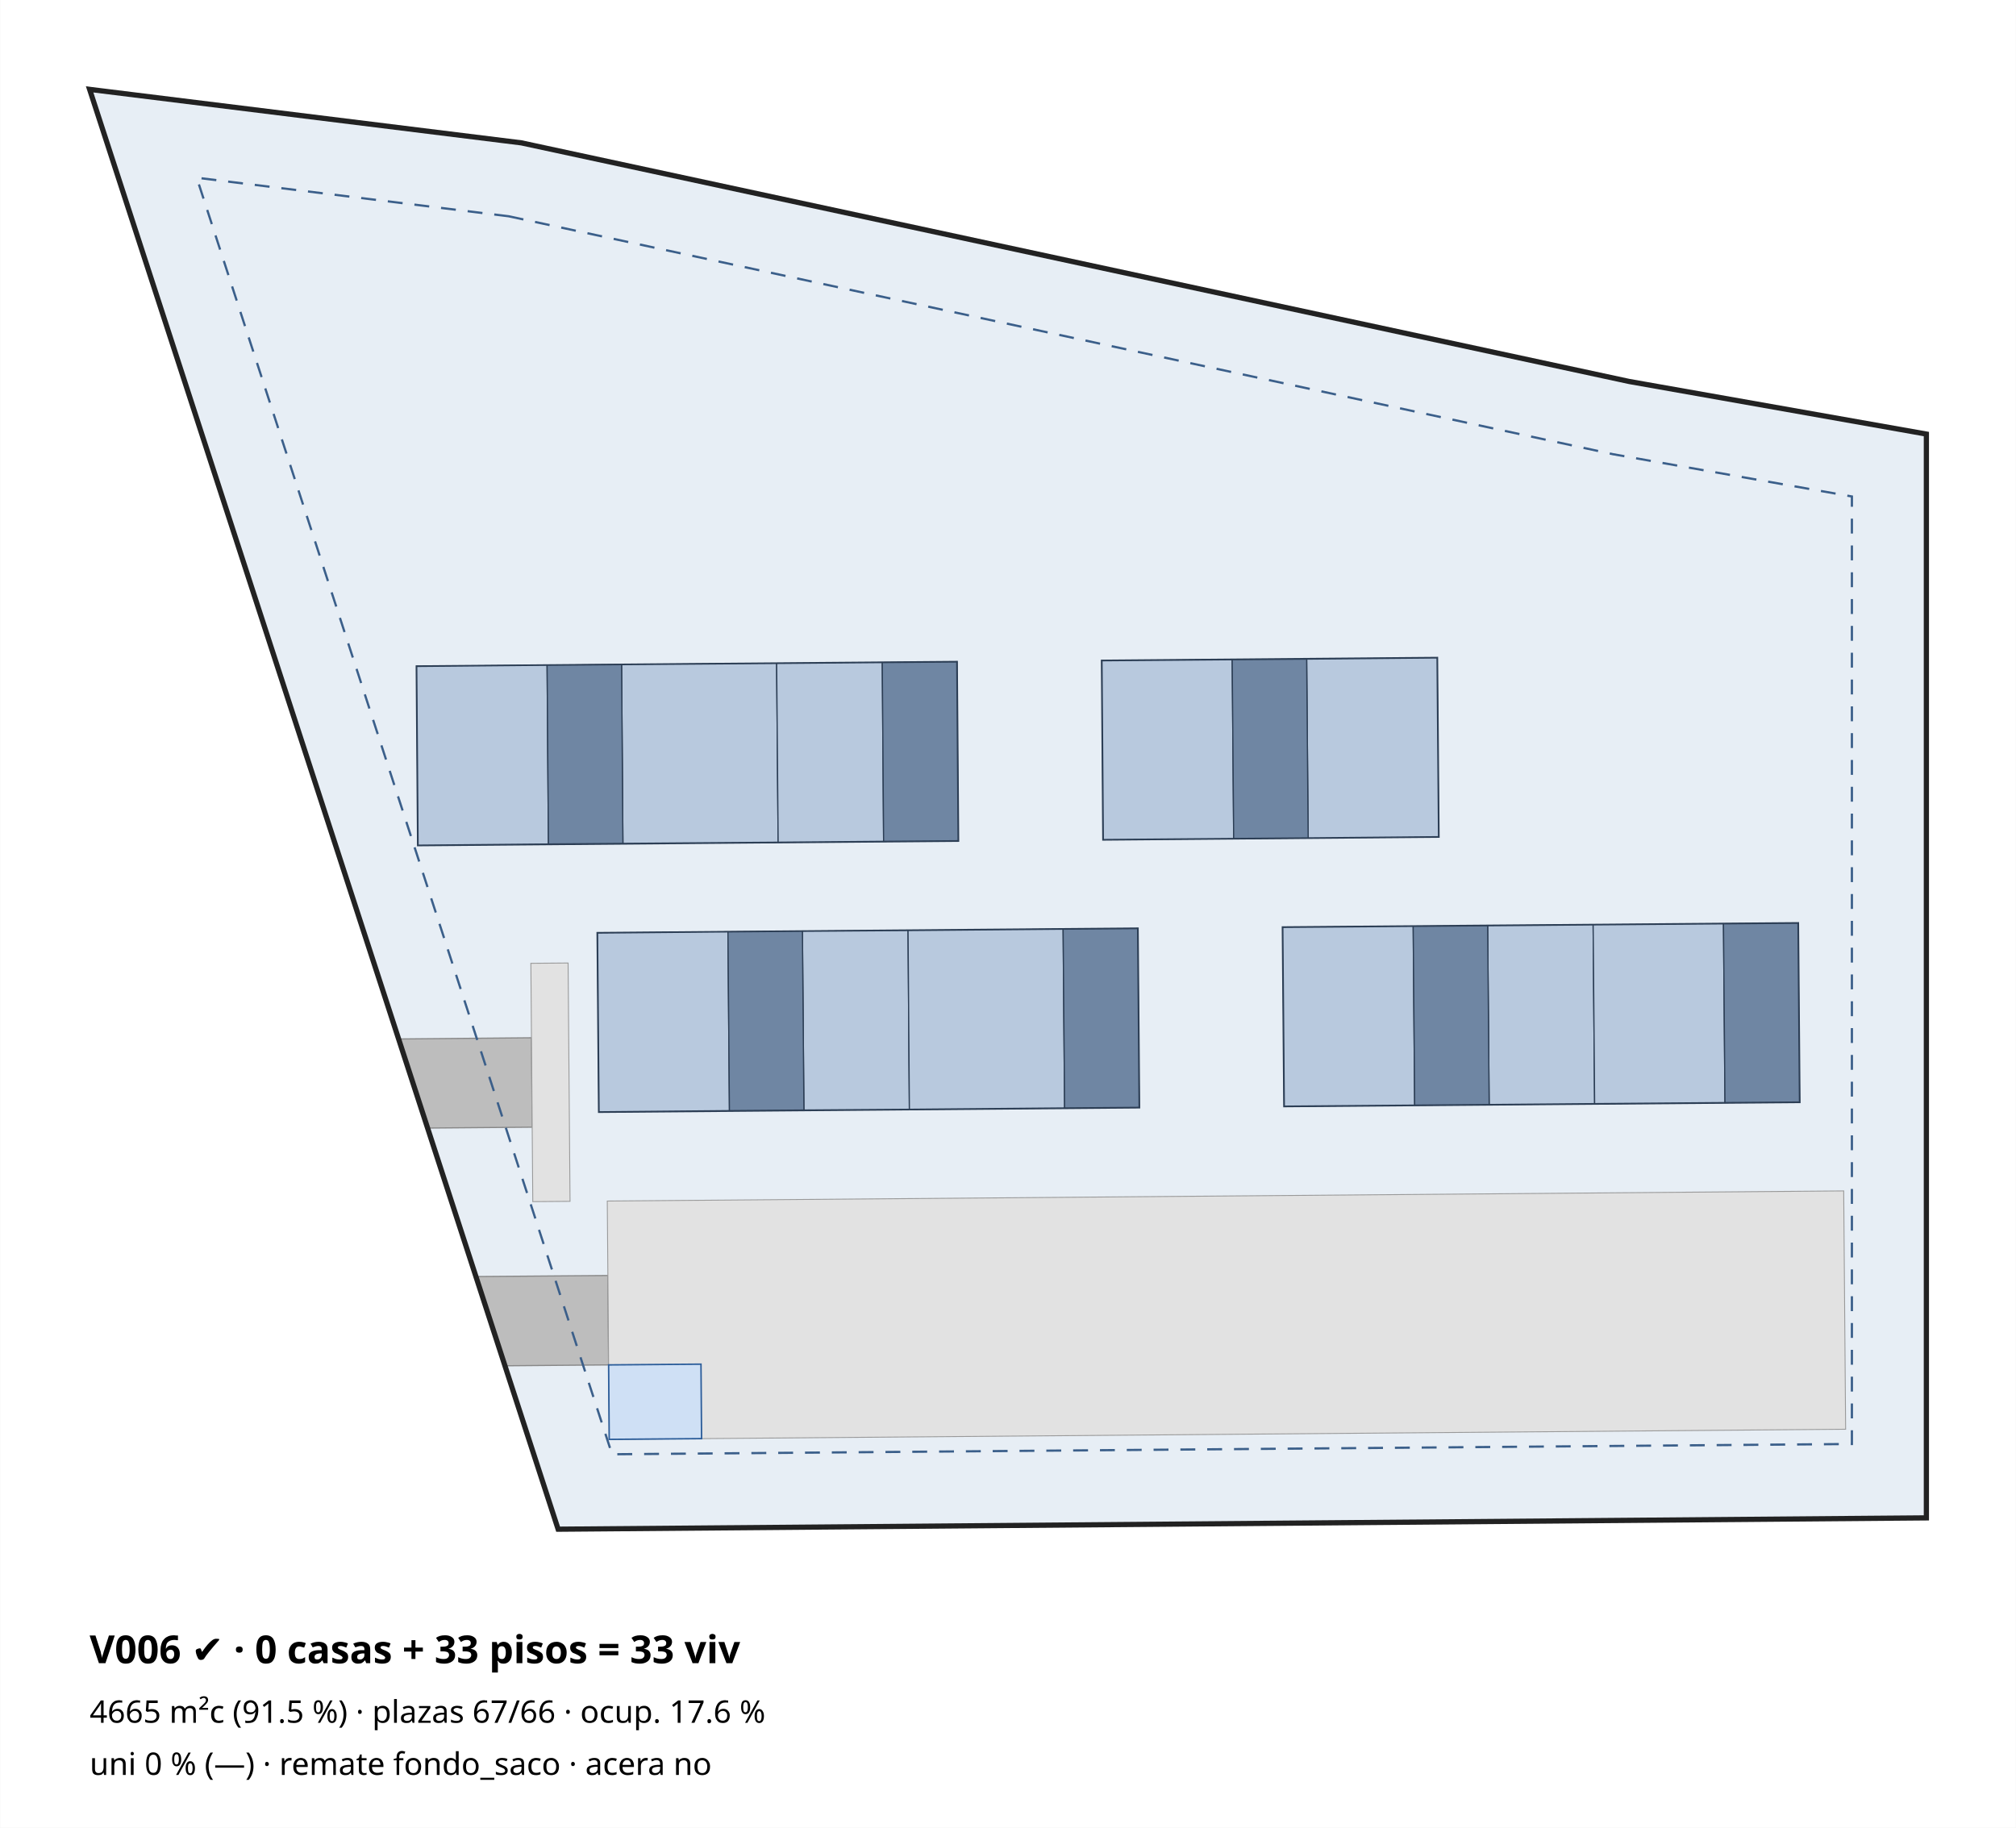
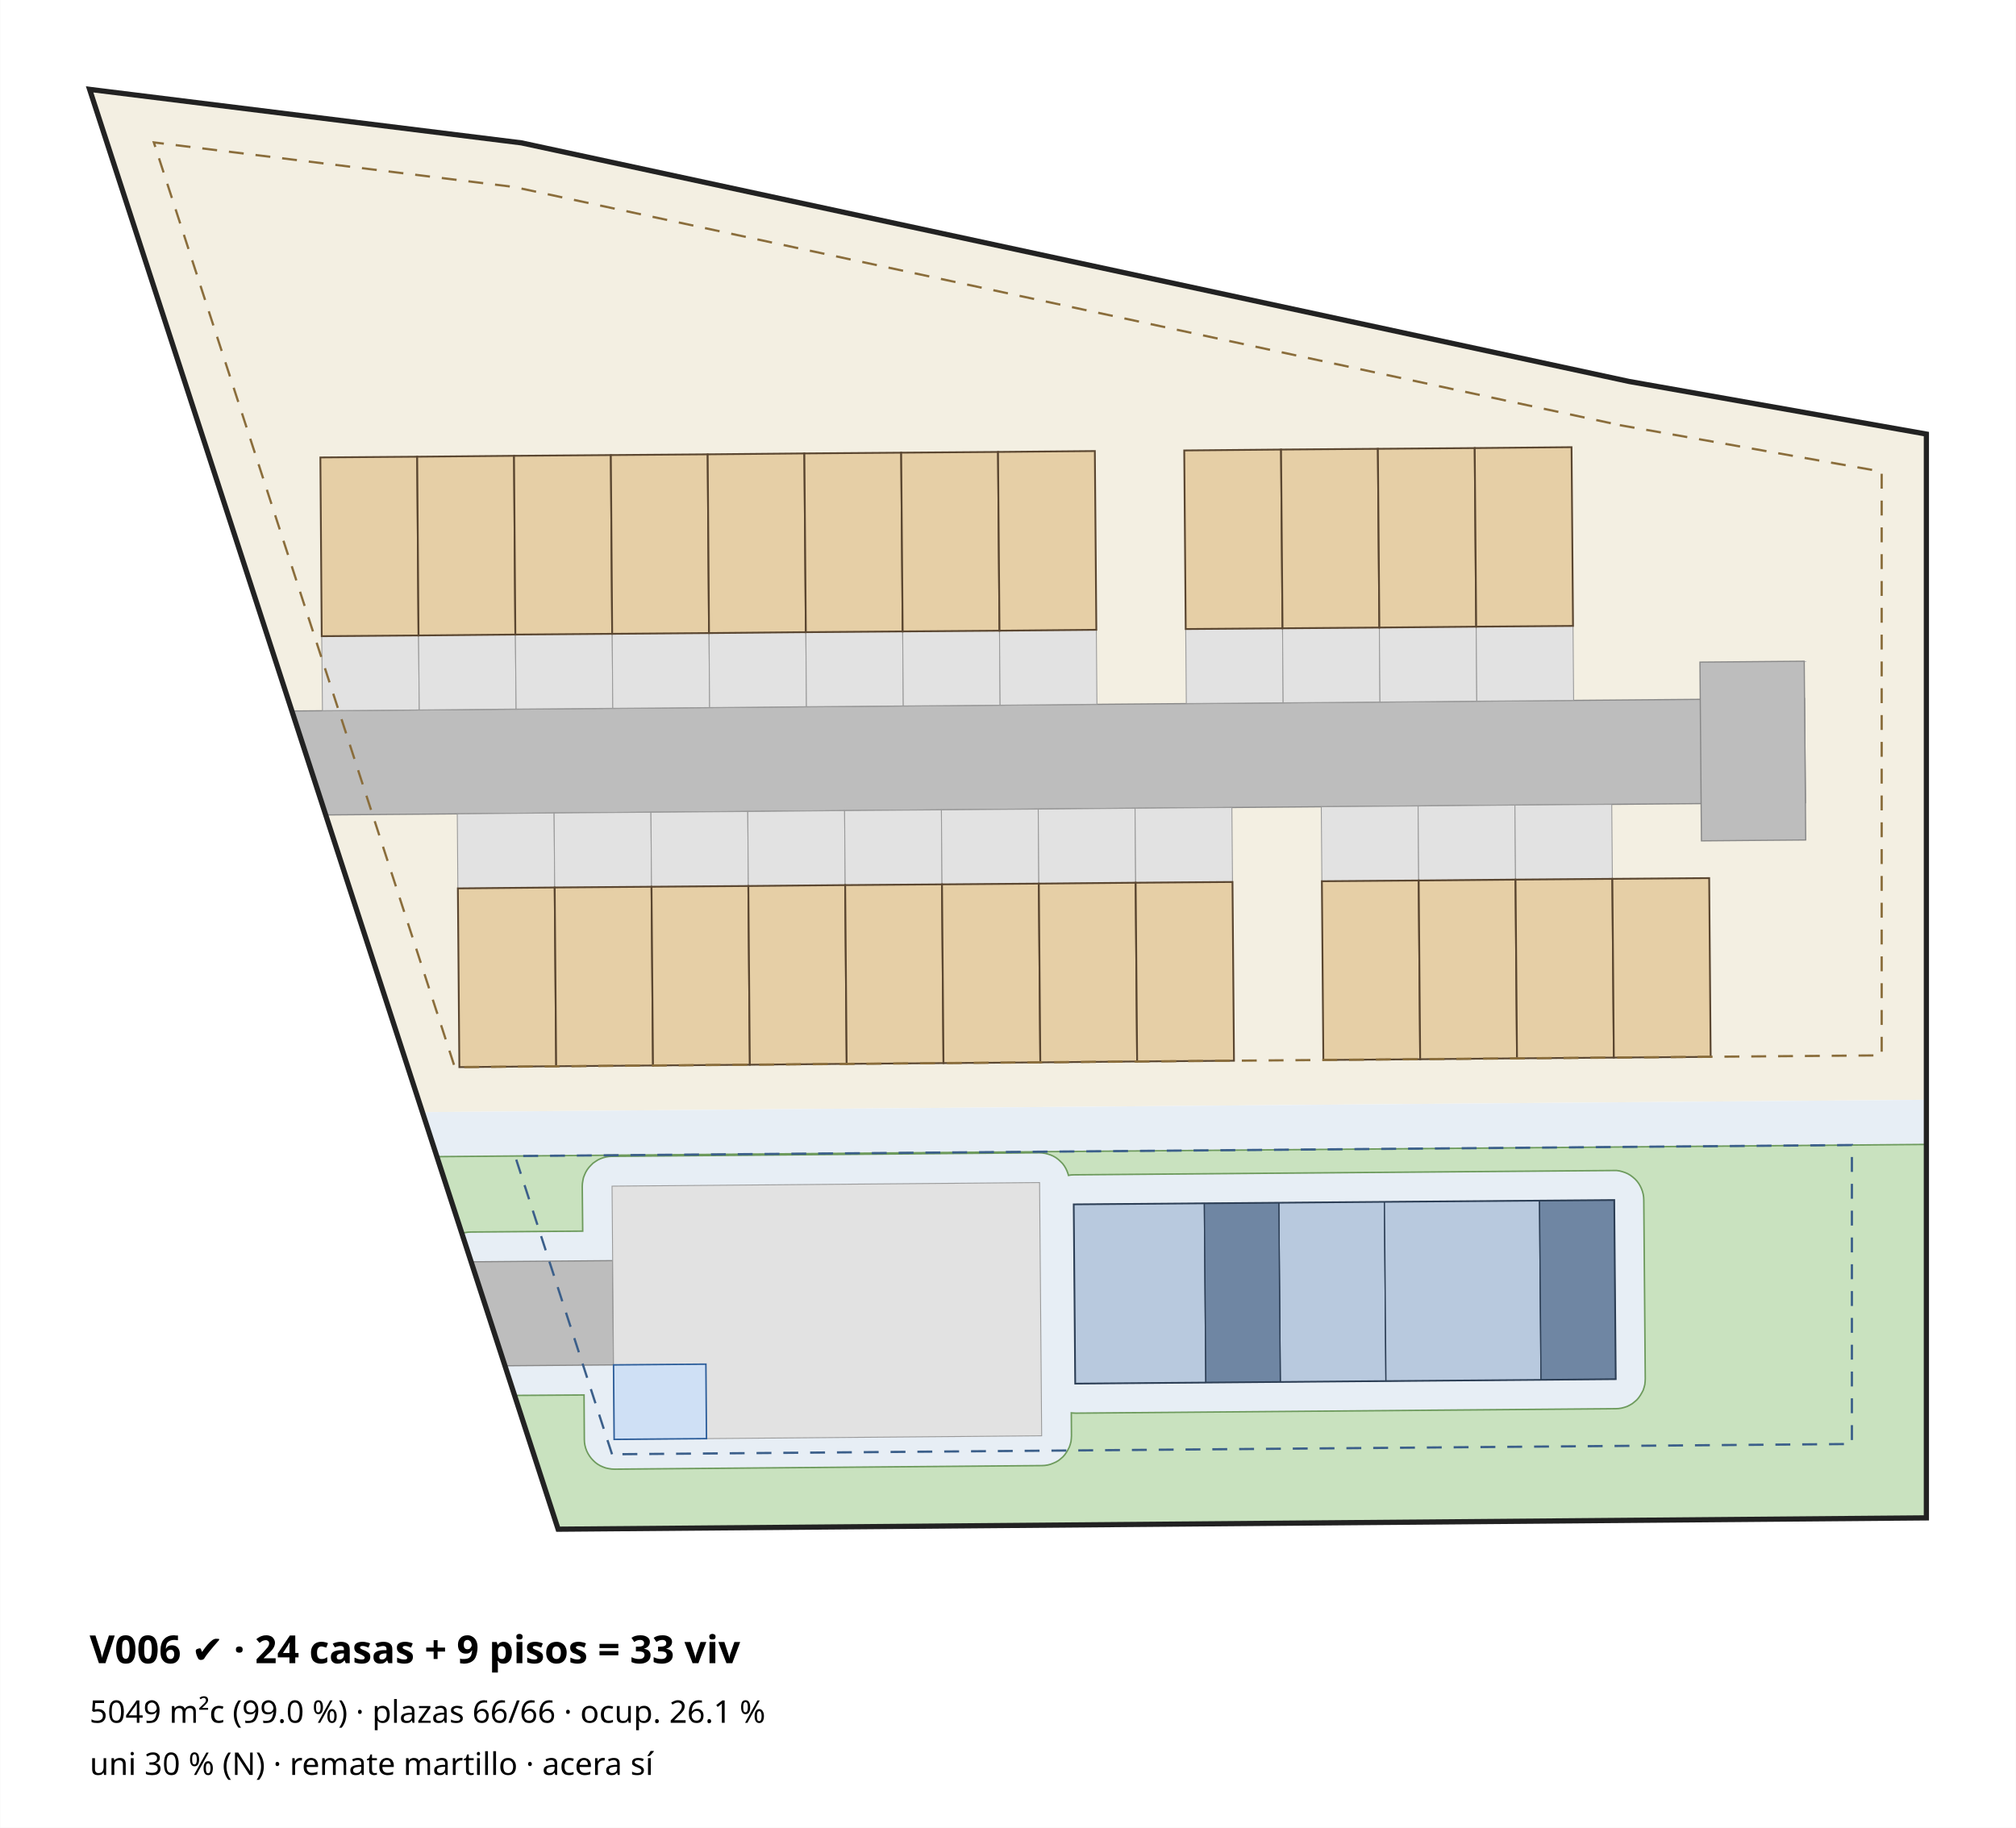
<svg xmlns="http://www.w3.org/2000/svg" viewBox="0 0 135.3 122.7" width="1082" height="981" font-family="sans-serif">
  <rect width="100%" height="100%" fill="#fff" />
  <g>
-     <path d="M129.30,29.14 L129.30,101.90 L37.45,102.66 L6.00,6.00 L34.98,9.59 L109.35,25.61 L129.30,29.14 Z" fill="#e7eef5" stroke="none" stroke-width="0" />
-     <path d="M31.93,85.70 L40.79,85.63 L40.84,91.63 L33.88,91.69 L31.93,85.70 Z" fill="#bdbdbd" stroke="#888" stroke-width="0.08" />
-     <path d="M26.74,69.75 L35.66,69.67 L35.71,75.67 L28.69,75.73 L26.74,69.75 Z" fill="#bdbdbd" stroke="#888" stroke-width="0.08" />
-     <path d="M123.88,95.95 L123.75,79.95 L40.75,80.63 L40.88,96.63 L123.88,95.95 Z" fill="#e2e2e2" stroke="#999" stroke-width="0.06" />
-     <path d="M38.25,80.65 L38.12,64.65 L35.62,64.67 L35.75,80.67 L38.25,80.65 Z" fill="#e2e2e2" stroke="#999" stroke-width="0.06" />
-     <path d="M47.08,96.58 L47.04,91.58 L40.84,91.63 L40.88,96.63 L47.08,96.58 Z" fill="#cfe0f5" stroke="#2c5d9a" stroke-width="0.1" />
-     <path d="M76.45,74.34 L76.35,62.34 L40.10,62.64 L40.20,74.64 L76.45,74.34 Z" fill="#9fb4cc" stroke="#2c3e55" stroke-width="0.15" />
-     <path d="M120.78,73.98 L120.68,61.98 L86.10,62.26 L86.20,74.26 L120.78,73.98 Z" fill="#9fb4cc" stroke="#2c3e55" stroke-width="0.15" />
-     <path d="M64.30,56.44 L64.21,44.44 L27.96,44.74 L28.05,56.74 L64.30,56.44 Z" fill="#9fb4cc" stroke="#2c3e55" stroke-width="0.15" />
-     <path d="M96.55,56.17 L96.45,44.17 L73.96,44.36 L74.05,56.36 L96.55,56.17 Z" fill="#9fb4cc" stroke="#2c3e55" stroke-width="0.15" />
-     <path d="M48.95,74.56 L48.85,62.56 L40.10,62.64 L40.20,74.64 L48.95,74.56 Z" fill="#b8c9de" stroke="#2c3e55" stroke-width="0.08" />
-     <path d="M61.03,74.47 L60.94,62.47 L53.85,62.52 L53.95,74.52 L61.03,74.47 Z" fill="#b8c9de" stroke="#2c3e55" stroke-width="0.08" />
-     <path d="M71.45,74.38 L71.35,62.38 L60.94,62.47 L61.03,74.47 L71.45,74.38 Z" fill="#b8c9de" stroke="#2c3e55" stroke-width="0.08" />
-     <path d="M94.95,74.19 L94.85,62.19 L86.10,62.26 L86.20,74.26 L94.95,74.19 Z" fill="#b8c9de" stroke="#2c3e55" stroke-width="0.08" />
-     <path d="M107.03,74.09 L106.93,62.09 L99.85,62.15 L99.95,74.15 L107.03,74.09 Z" fill="#b8c9de" stroke="#2c3e55" stroke-width="0.08" />
-     <path d="M115.78,74.02 L115.68,62.02 L106.93,62.09 L107.03,74.09 L115.78,74.02 Z" fill="#b8c9de" stroke="#2c3e55" stroke-width="0.08" />
-     <path d="M36.80,56.66 L36.71,44.66 L27.96,44.74 L28.05,56.74 L36.80,56.66 Z" fill="#b8c9de" stroke="#2c3e55" stroke-width="0.08" />
-     <path d="M52.22,56.54 L52.12,44.54 L41.71,44.62 L41.80,56.62 L52.22,56.54 Z" fill="#b8c9de" stroke="#2c3e55" stroke-width="0.08" />
-     <path d="M59.30,56.48 L59.21,44.48 L52.12,44.54 L52.22,56.54 L59.30,56.48 Z" fill="#b8c9de" stroke="#2c3e55" stroke-width="0.08" />
-     <path d="M82.80,56.29 L82.70,44.29 L73.96,44.36 L74.05,56.36 L82.80,56.29 Z" fill="#b8c9de" stroke="#2c3e55" stroke-width="0.08" />
-     <path d="M96.55,56.17 L96.45,44.17 L87.70,44.25 L87.80,56.25 L96.55,56.17 Z" fill="#b8c9de" stroke="#2c3e55" stroke-width="0.08" />
-     <path d="M53.95,74.52 L53.85,62.52 L48.85,62.56 L48.95,74.56 L53.95,74.52 Z" fill="#6f86a3" stroke="#2c3e55" stroke-width="0.08" />
-     <path d="M76.45,74.34 L76.35,62.34 L71.35,62.38 L71.45,74.38 L76.45,74.34 Z" fill="#6f86a3" stroke="#2c3e55" stroke-width="0.08" />
-     <path d="M99.95,74.15 L99.85,62.15 L94.85,62.19 L94.95,74.19 L99.95,74.15 Z" fill="#6f86a3" stroke="#2c3e55" stroke-width="0.08" />
-     <path d="M120.78,73.98 L120.68,61.98 L115.68,62.02 L115.78,74.02 L120.78,73.98 Z" fill="#6f86a3" stroke="#2c3e55" stroke-width="0.08" />
-     <path d="M41.80,56.62 L41.71,44.62 L36.71,44.66 L36.80,56.66 L41.80,56.62 Z" fill="#6f86a3" stroke="#2c3e55" stroke-width="0.08" />
-     <path d="M64.30,56.44 L64.21,44.44 L59.21,44.48 L59.30,56.48 L64.30,56.44 Z" fill="#6f86a3" stroke="#2c3e55" stroke-width="0.08" />
-     <path d="M87.80,56.25 L87.70,44.25 L82.70,44.29 L82.80,56.29 L87.80,56.25 Z" fill="#6f86a3" stroke="#2c3e55" stroke-width="0.08" />
-     <path d="M34.14,14.52 L108.30,30.50 L108.39,30.51 L108.48,30.53 L124.30,33.33 L124.30,96.94 L41.07,97.63 L13.19,11.93 L34.14,14.52 Z" fill="none" stroke="#3b5f8a" stroke-width="0.15" stroke-dasharray="1,0.8" />
+     <path d="M129.30,73.83 L28.34,74.66 L6.00,6.00 L34.98,9.59 L109.35,25.61 L129.30,29.14 L129.30,73.83 Z" fill="#f3efe2" stroke="none" stroke-width="0" />
+     <path d="M129.30,101.90 L37.45,102.66 L28.34,74.66 L129.30,73.83 L129.30,101.90 Z" fill="#e7eef5" stroke="none" stroke-width="0" />
+     <path d="M34.53,93.68 L39.19,93.65 L39.21,96.65 L39.22,96.84 L39.25,97.03 L39.30,97.22 L39.37,97.41 L39.46,97.59 L39.56,97.75 L39.68,97.91 L39.81,98.05 L39.96,98.19 L40.11,98.30 L40.28,98.40 L40.46,98.48 L40.65,98.55 L40.84,98.59 L41.03,98.62 L41.23,98.63 L69.93,98.39 L70.12,98.38 L70.32,98.35 L70.51,98.30 L70.69,98.23 L70.87,98.15 L71.04,98.05 L71.19,97.93 L71.34,97.80 L71.47,97.65 L71.58,97.49 L71.68,97.32 L71.77,97.14 L71.83,96.96 L71.88,96.77 L71.90,96.57 L71.91,96.38 L71.90,94.85 L72.00,94.86 L72.20,94.87 L108.45,94.57 L108.64,94.56 L108.84,94.53 L109.03,94.48 L109.21,94.42 L109.39,94.33 L109.56,94.23 L109.71,94.11 L109.86,93.98 L109.99,93.83 L110.10,93.67 L110.20,93.50 L110.29,93.33 L110.35,93.14 L110.40,92.95 L110.42,92.75 L110.43,92.56 L110.33,80.56 L110.32,80.36 L110.29,80.17 L110.24,79.98 L110.17,79.79 L110.09,79.62 L109.99,79.45 L109.87,79.29 L109.74,79.15 L109.59,79.02 L109.43,78.90 L109.26,78.80 L109.08,78.72 L108.90,78.66 L108.71,78.61 L108.51,78.58 L108.32,78.58 L72.07,78.87 L71.87,78.88 L71.71,78.91 L71.68,78.80 L71.61,78.61 L71.53,78.44 L71.43,78.27 L71.31,78.11 L71.17,77.97 L71.03,77.84 L70.87,77.72 L70.70,77.62 L70.52,77.54 L70.34,77.48 L70.15,77.43 L69.95,77.40 L69.76,77.39 L41.06,77.63 L40.86,77.64 L40.67,77.67 L40.48,77.72 L40.29,77.79 L40.12,77.87 L39.95,77.98 L39.79,78.09 L39.65,78.23 L39.52,78.37 L39.40,78.53 L39.30,78.70 L39.22,78.88 L39.15,79.06 L39.11,79.26 L39.08,79.45 L39.07,79.65 L39.10,82.65 L31.59,82.71 L31.40,82.72 L31.20,82.75 L31.01,82.80 L30.99,82.81 L29.31,77.65 L129.30,76.83 L129.30,101.90 L37.45,102.66 L34.53,93.68 Z" fill="#c9e2bf" stroke="#6d9a5c" stroke-width="0.1" />
+     <path d="M19.58,47.73 L121.12,46.89 L121.18,53.89 L21.85,54.71 L19.58,47.73 Z" fill="#bdbdbd" stroke="#888" stroke-width="0.08" />
+     <path d="M114.20,56.45 L114.10,44.45 L121.10,44.39 L121.20,56.39 L114.20,56.45 Z" fill="#bdbdbd" stroke="#888" stroke-width="0.08" />
+     <path d="M31.61,84.71 L41.11,84.63 L41.17,91.63 L33.88,91.69 L31.61,84.71 Z" fill="#bdbdbd" stroke="#888" stroke-width="0.08" />
+     <path d="M69.91,96.39 L69.77,79.39 L41.07,79.63 L41.21,96.63 L69.91,96.39 Z" fill="#e2e2e2" stroke="#999" stroke-width="0.06" />
+     <path d="M47.41,96.58 L47.37,91.58 L41.17,91.63 L41.21,96.63 L47.41,96.58 Z" fill="#cfe0f5" stroke="#2c5d9a" stroke-width="0.1" />
+     <path d="M37.22,59.58 L37.18,54.58 L30.68,54.64 L30.72,59.64 L37.22,59.58 Z" fill="#e2e2e2" stroke="#999" stroke-width="0.06" />
+     <path d="M28.13,47.66 L28.08,42.66 L21.58,42.71 L21.63,47.71 L28.13,47.66 Z" fill="#e2e2e2" stroke="#999" stroke-width="0.06" />
+     <path d="M43.72,59.53 L43.68,54.53 L37.18,54.58 L37.22,59.58 L43.72,59.53 Z" fill="#e2e2e2" stroke="#999" stroke-width="0.06" />
+     <path d="M34.63,47.60 L34.58,42.60 L28.08,42.66 L28.13,47.66 L34.63,47.60 Z" fill="#e2e2e2" stroke="#999" stroke-width="0.06" />
+     <path d="M50.22,59.48 L50.18,54.48 L43.68,54.53 L43.72,59.53 L50.22,59.48 Z" fill="#e2e2e2" stroke="#999" stroke-width="0.06" />
+     <path d="M41.12,47.55 L41.08,42.55 L34.58,42.60 L34.63,47.60 L41.12,47.55 Z" fill="#e2e2e2" stroke="#999" stroke-width="0.06" />
+     <path d="M56.72,59.42 L56.68,54.42 L50.18,54.48 L50.22,59.48 L56.72,59.42 Z" fill="#e2e2e2" stroke="#999" stroke-width="0.06" />
+     <path d="M47.62,47.50 L47.58,42.50 L41.08,42.55 L41.12,47.55 L47.62,47.50 Z" fill="#e2e2e2" stroke="#999" stroke-width="0.06" />
+     <path d="M63.22,59.37 L63.18,54.37 L56.68,54.42 L56.72,59.42 L63.22,59.37 Z" fill="#e2e2e2" stroke="#999" stroke-width="0.06" />
+     <path d="M54.12,47.44 L54.08,42.44 L47.58,42.50 L47.62,47.50 L54.12,47.44 Z" fill="#e2e2e2" stroke="#999" stroke-width="0.06" />
+     <path d="M69.72,59.32 L69.68,54.32 L63.18,54.37 L63.22,59.37 L69.72,59.32 Z" fill="#e2e2e2" stroke="#999" stroke-width="0.06" />
+     <path d="M60.62,47.39 L60.58,42.39 L54.08,42.44 L54.12,47.44 L60.62,47.39 Z" fill="#e2e2e2" stroke="#999" stroke-width="0.06" />
+     <path d="M76.22,59.26 L76.18,54.26 L69.68,54.32 L69.72,59.32 L76.22,59.26 Z" fill="#e2e2e2" stroke="#999" stroke-width="0.06" />
+     <path d="M67.12,47.34 L67.08,42.34 L60.58,42.39 L60.62,47.39 L67.12,47.34 Z" fill="#e2e2e2" stroke="#999" stroke-width="0.06" />
+     <path d="M82.72,59.21 L82.68,54.21 L76.18,54.26 L76.22,59.26 L82.72,59.21 Z" fill="#e2e2e2" stroke="#999" stroke-width="0.06" />
+     <path d="M73.62,47.28 L73.58,42.28 L67.08,42.34 L67.12,47.34 L73.62,47.28 Z" fill="#e2e2e2" stroke="#999" stroke-width="0.06" />
+     <path d="M95.22,59.11 L95.18,54.11 L88.68,54.16 L88.72,59.16 L95.22,59.11 Z" fill="#e2e2e2" stroke="#999" stroke-width="0.06" />
+     <path d="M86.12,47.18 L86.08,42.18 L79.58,42.23 L79.62,47.23 L86.12,47.18 Z" fill="#e2e2e2" stroke="#999" stroke-width="0.06" />
+     <path d="M101.72,59.05 L101.68,54.05 L95.18,54.11 L95.22,59.11 L101.72,59.05 Z" fill="#e2e2e2" stroke="#999" stroke-width="0.06" />
+     <path d="M92.62,47.13 L92.58,42.13 L86.08,42.18 L86.12,47.18 L92.62,47.13 Z" fill="#e2e2e2" stroke="#999" stroke-width="0.06" />
+     <path d="M108.22,59.00 L108.18,54.00 L101.68,54.05 L101.72,59.05 L108.22,59.00 Z" fill="#e2e2e2" stroke="#999" stroke-width="0.06" />
+     <path d="M99.12,47.07 L99.08,42.07 L92.58,42.13 L92.62,47.13 L99.12,47.07 Z" fill="#e2e2e2" stroke="#999" stroke-width="0.06" />
+     <path d="M105.62,47.02 L105.58,42.02 L99.08,42.07 L99.12,47.07 L105.62,47.02 Z" fill="#e2e2e2" stroke="#999" stroke-width="0.06" />
+     <path d="M37.32,71.58 L37.22,59.58 L30.72,59.64 L30.82,71.64 L37.32,71.58 Z" fill="#e6cfa6" stroke="#5a4630" stroke-width="0.12" />
+     <path d="M28.08,42.66 L27.99,30.66 L21.49,30.71 L21.58,42.71 L28.08,42.66 Z" fill="#e6cfa6" stroke="#5a4630" stroke-width="0.12" />
+     <path d="M43.82,71.53 L43.72,59.53 L37.22,59.58 L37.32,71.58 L43.82,71.53 Z" fill="#e6cfa6" stroke="#5a4630" stroke-width="0.12" />
+     <path d="M34.58,42.60 L34.49,30.60 L27.99,30.66 L28.08,42.66 L34.58,42.60 Z" fill="#e6cfa6" stroke="#5a4630" stroke-width="0.12" />
+     <path d="M50.32,71.48 L50.22,59.48 L43.72,59.53 L43.82,71.53 L50.32,71.48 Z" fill="#e6cfa6" stroke="#5a4630" stroke-width="0.12" />
+     <path d="M41.08,42.55 L40.99,30.55 L34.49,30.60 L34.58,42.60 L41.08,42.55 Z" fill="#e6cfa6" stroke="#5a4630" stroke-width="0.12" />
+     <path d="M56.82,71.42 L56.72,59.42 L50.22,59.48 L50.32,71.48 L56.82,71.42 Z" fill="#e6cfa6" stroke="#5a4630" stroke-width="0.12" />
+     <path d="M47.58,42.50 L47.49,30.50 L40.99,30.55 L41.08,42.55 L47.58,42.50 Z" fill="#e6cfa6" stroke="#5a4630" stroke-width="0.12" />
+     <path d="M63.32,71.37 L63.22,59.37 L56.72,59.42 L56.82,71.42 L63.32,71.37 Z" fill="#e6cfa6" stroke="#5a4630" stroke-width="0.12" />
+     <path d="M54.08,42.44 L53.98,30.44 L47.49,30.50 L47.58,42.50 L54.08,42.44 Z" fill="#e6cfa6" stroke="#5a4630" stroke-width="0.12" />
+     <path d="M69.82,71.32 L69.72,59.32 L63.22,59.37 L63.32,71.37 L69.82,71.32 Z" fill="#e6cfa6" stroke="#5a4630" stroke-width="0.12" />
+     <path d="M60.58,42.39 L60.48,30.39 L53.98,30.44 L54.08,42.44 L60.58,42.39 Z" fill="#e6cfa6" stroke="#5a4630" stroke-width="0.12" />
+     <path d="M76.32,71.26 L76.22,59.26 L69.72,59.32 L69.82,71.32 L76.32,71.26 Z" fill="#e6cfa6" stroke="#5a4630" stroke-width="0.12" />
+     <path d="M67.08,42.34 L66.98,30.34 L60.48,30.39 L60.58,42.39 L67.08,42.34 Z" fill="#e6cfa6" stroke="#5a4630" stroke-width="0.12" />
+     <path d="M82.82,71.21 L82.72,59.21 L76.22,59.26 L76.32,71.26 L82.82,71.21 Z" fill="#e6cfa6" stroke="#5a4630" stroke-width="0.12" />
+     <path d="M73.58,42.28 L73.48,30.28 L66.98,30.34 L67.08,42.34 L73.58,42.28 Z" fill="#e6cfa6" stroke="#5a4630" stroke-width="0.12" />
+     <path d="M95.32,71.11 L95.22,59.11 L88.72,59.16 L88.82,71.16 L95.32,71.11 Z" fill="#e6cfa6" stroke="#5a4630" stroke-width="0.12" />
+     <path d="M86.08,42.18 L85.98,30.18 L79.48,30.24 L79.58,42.23 L86.08,42.18 Z" fill="#e6cfa6" stroke="#5a4630" stroke-width="0.12" />
+     <path d="M101.82,71.05 L101.72,59.05 L95.22,59.11 L95.32,71.11 L101.82,71.05 Z" fill="#e6cfa6" stroke="#5a4630" stroke-width="0.12" />
+     <path d="M92.58,42.13 L92.48,30.13 L85.98,30.18 L86.08,42.18 L92.58,42.13 Z" fill="#e6cfa6" stroke="#5a4630" stroke-width="0.12" />
+     <path d="M108.32,71.00 L108.22,59.00 L101.72,59.05 L101.82,71.05 L108.32,71.00 Z" fill="#e6cfa6" stroke="#5a4630" stroke-width="0.12" />
+     <path d="M99.08,42.07 L98.98,30.08 L92.48,30.13 L92.58,42.13 L99.08,42.07 Z" fill="#e6cfa6" stroke="#5a4630" stroke-width="0.12" />
+     <path d="M114.82,70.95 L114.72,58.95 L108.22,59.00 L108.32,71.00 L114.82,70.95 Z" fill="#e6cfa6" stroke="#5a4630" stroke-width="0.12" />
+     <path d="M105.58,42.02 L105.48,30.02 L98.98,30.08 L99.08,42.07 L105.58,42.02 Z" fill="#e6cfa6" stroke="#5a4630" stroke-width="0.12" />
+     <path d="M108.43,92.57 L108.33,80.58 L72.08,80.87 L72.18,92.87 L108.43,92.57 Z" fill="#9fb4cc" stroke="#2c3e55" stroke-width="0.15" />
+     <path d="M80.93,92.80 L80.83,80.80 L72.08,80.87 L72.18,92.87 L80.93,92.80 Z" fill="#b8c9de" stroke="#2c3e55" stroke-width="0.08" />
+     <path d="M93.02,92.70 L92.92,80.70 L85.83,80.76 L85.93,92.76 L93.02,92.70 Z" fill="#b8c9de" stroke="#2c3e55" stroke-width="0.08" />
+     <path d="M103.43,92.62 L103.33,80.62 L92.92,80.70 L93.02,92.70 L103.43,92.62 Z" fill="#b8c9de" stroke="#2c3e55" stroke-width="0.08" />
+     <path d="M85.93,92.76 L85.83,80.76 L80.83,80.80 L80.93,92.80 L85.93,92.76 Z" fill="#6f86a3" stroke="#2c3e55" stroke-width="0.08" />
+     <path d="M108.43,92.57 L108.33,80.58 L103.33,80.62 L103.43,92.62 L108.43,92.57 Z" fill="#6f86a3" stroke="#2c3e55" stroke-width="0.08" />
+     <path d="M108.72,28.54 L108.77,28.55 L108.83,28.56 L126.30,31.66 L126.30,70.85 L30.51,71.64 L10.31,9.56 L34.48,12.55 L108.72,28.54 Z" fill="none" stroke="#8a6d3b" stroke-width="0.15" stroke-dasharray="1,0.8" />
+     <path d="M41.07,97.63 L34.56,77.61 L124.30,76.87 L124.30,96.94 L41.07,97.63 Z" fill="none" stroke="#3b5f8a" stroke-width="0.15" stroke-dasharray="1,0.8" />
    <path d="M129.30,29.14 L129.30,101.90 L37.45,102.66 L6.00,6.00 L34.98,9.59 L109.35,25.61 L129.30,29.14 Z" fill="none" stroke="#222" stroke-width="0.35" />
  </g>
-   <text x="6" y="111.66" font-size="2.6" font-weight="bold">V006 ✔ · 0 casas + 33 pisos = 33 viv</text>
-   <text x="6" y="115.66" font-size="2.1">4665 m²c (91.5 %) · plazas 67/66 · ocup. 17.6 %</text>
-   <text x="6" y="119.16" font-size="2.1">uni 0 % (—) · remate fondo_saco · acera no</text>
+   <text x="6" y="111.66" font-size="2.6" font-weight="bold">V006 ✔ · 24 casas + 9 pisos = 33 viv</text>
+   <text x="6" y="115.66" font-size="2.1">5049 m²c (99.0 %) · plazas 66/66 · ocup. 26.1 %</text>
+   <text x="6" y="119.16" font-size="2.1">uni 30 % (N) · remate martillo · acera sí</text>
</svg>
